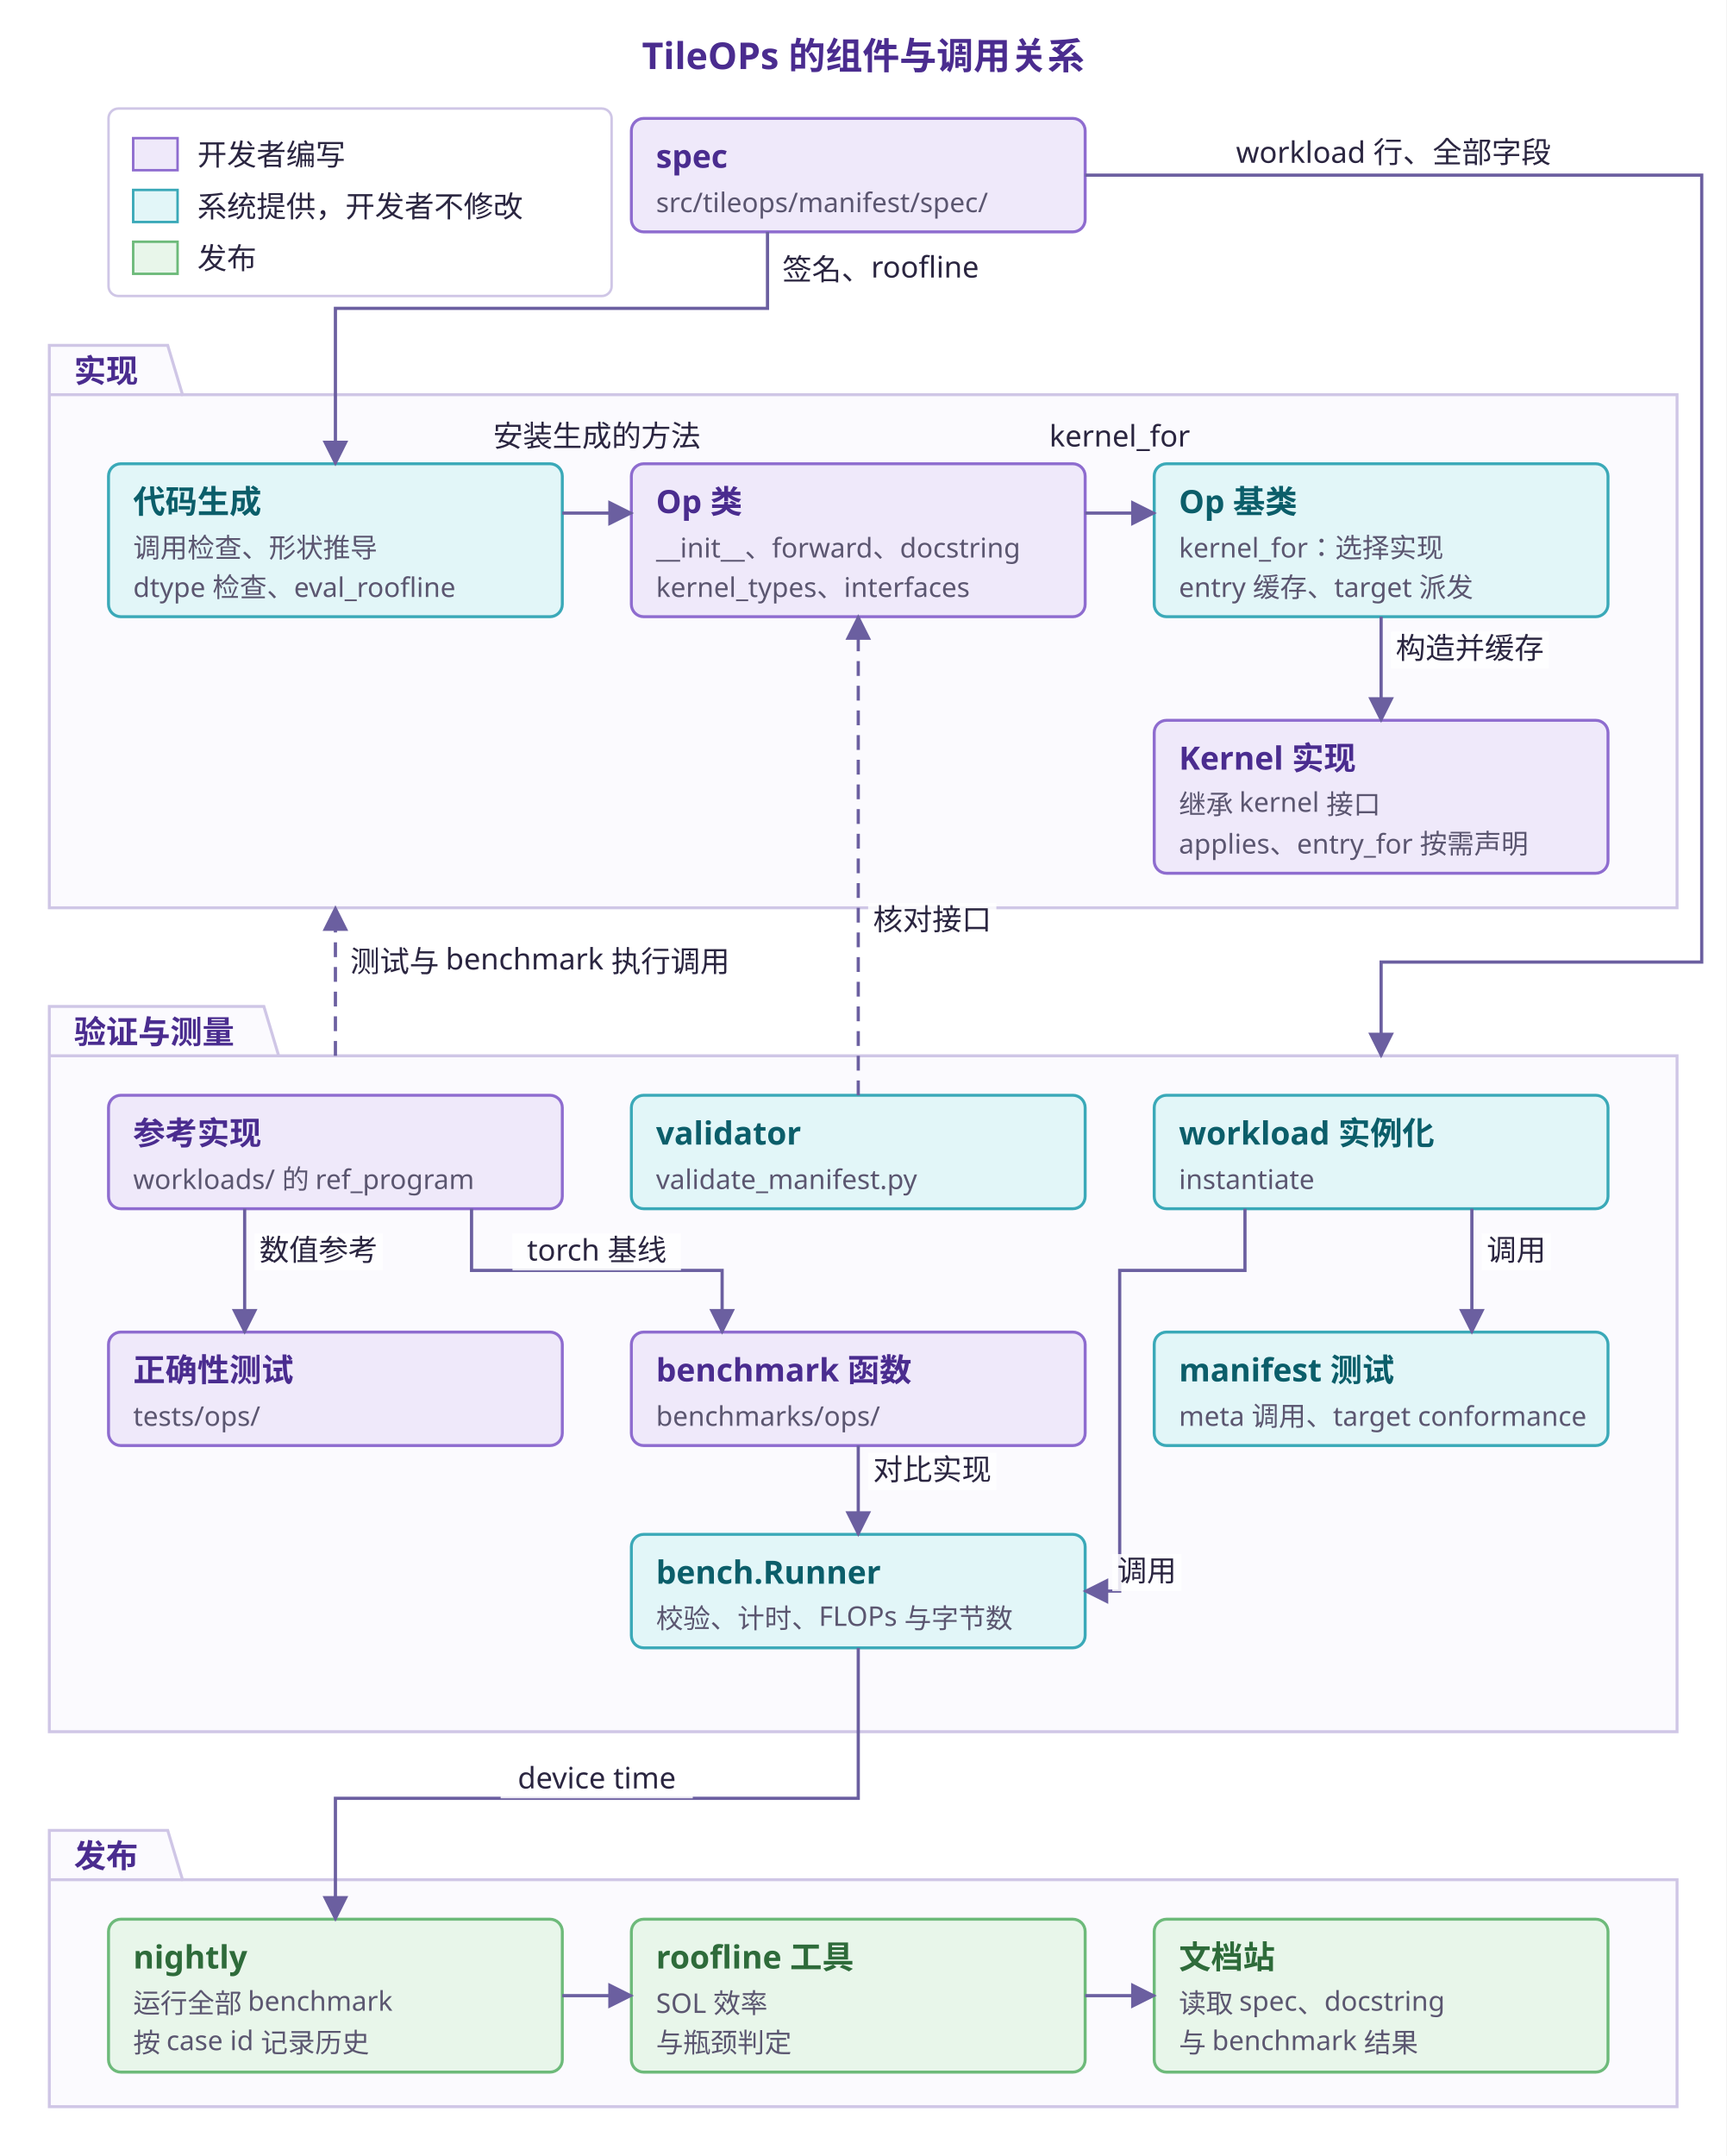
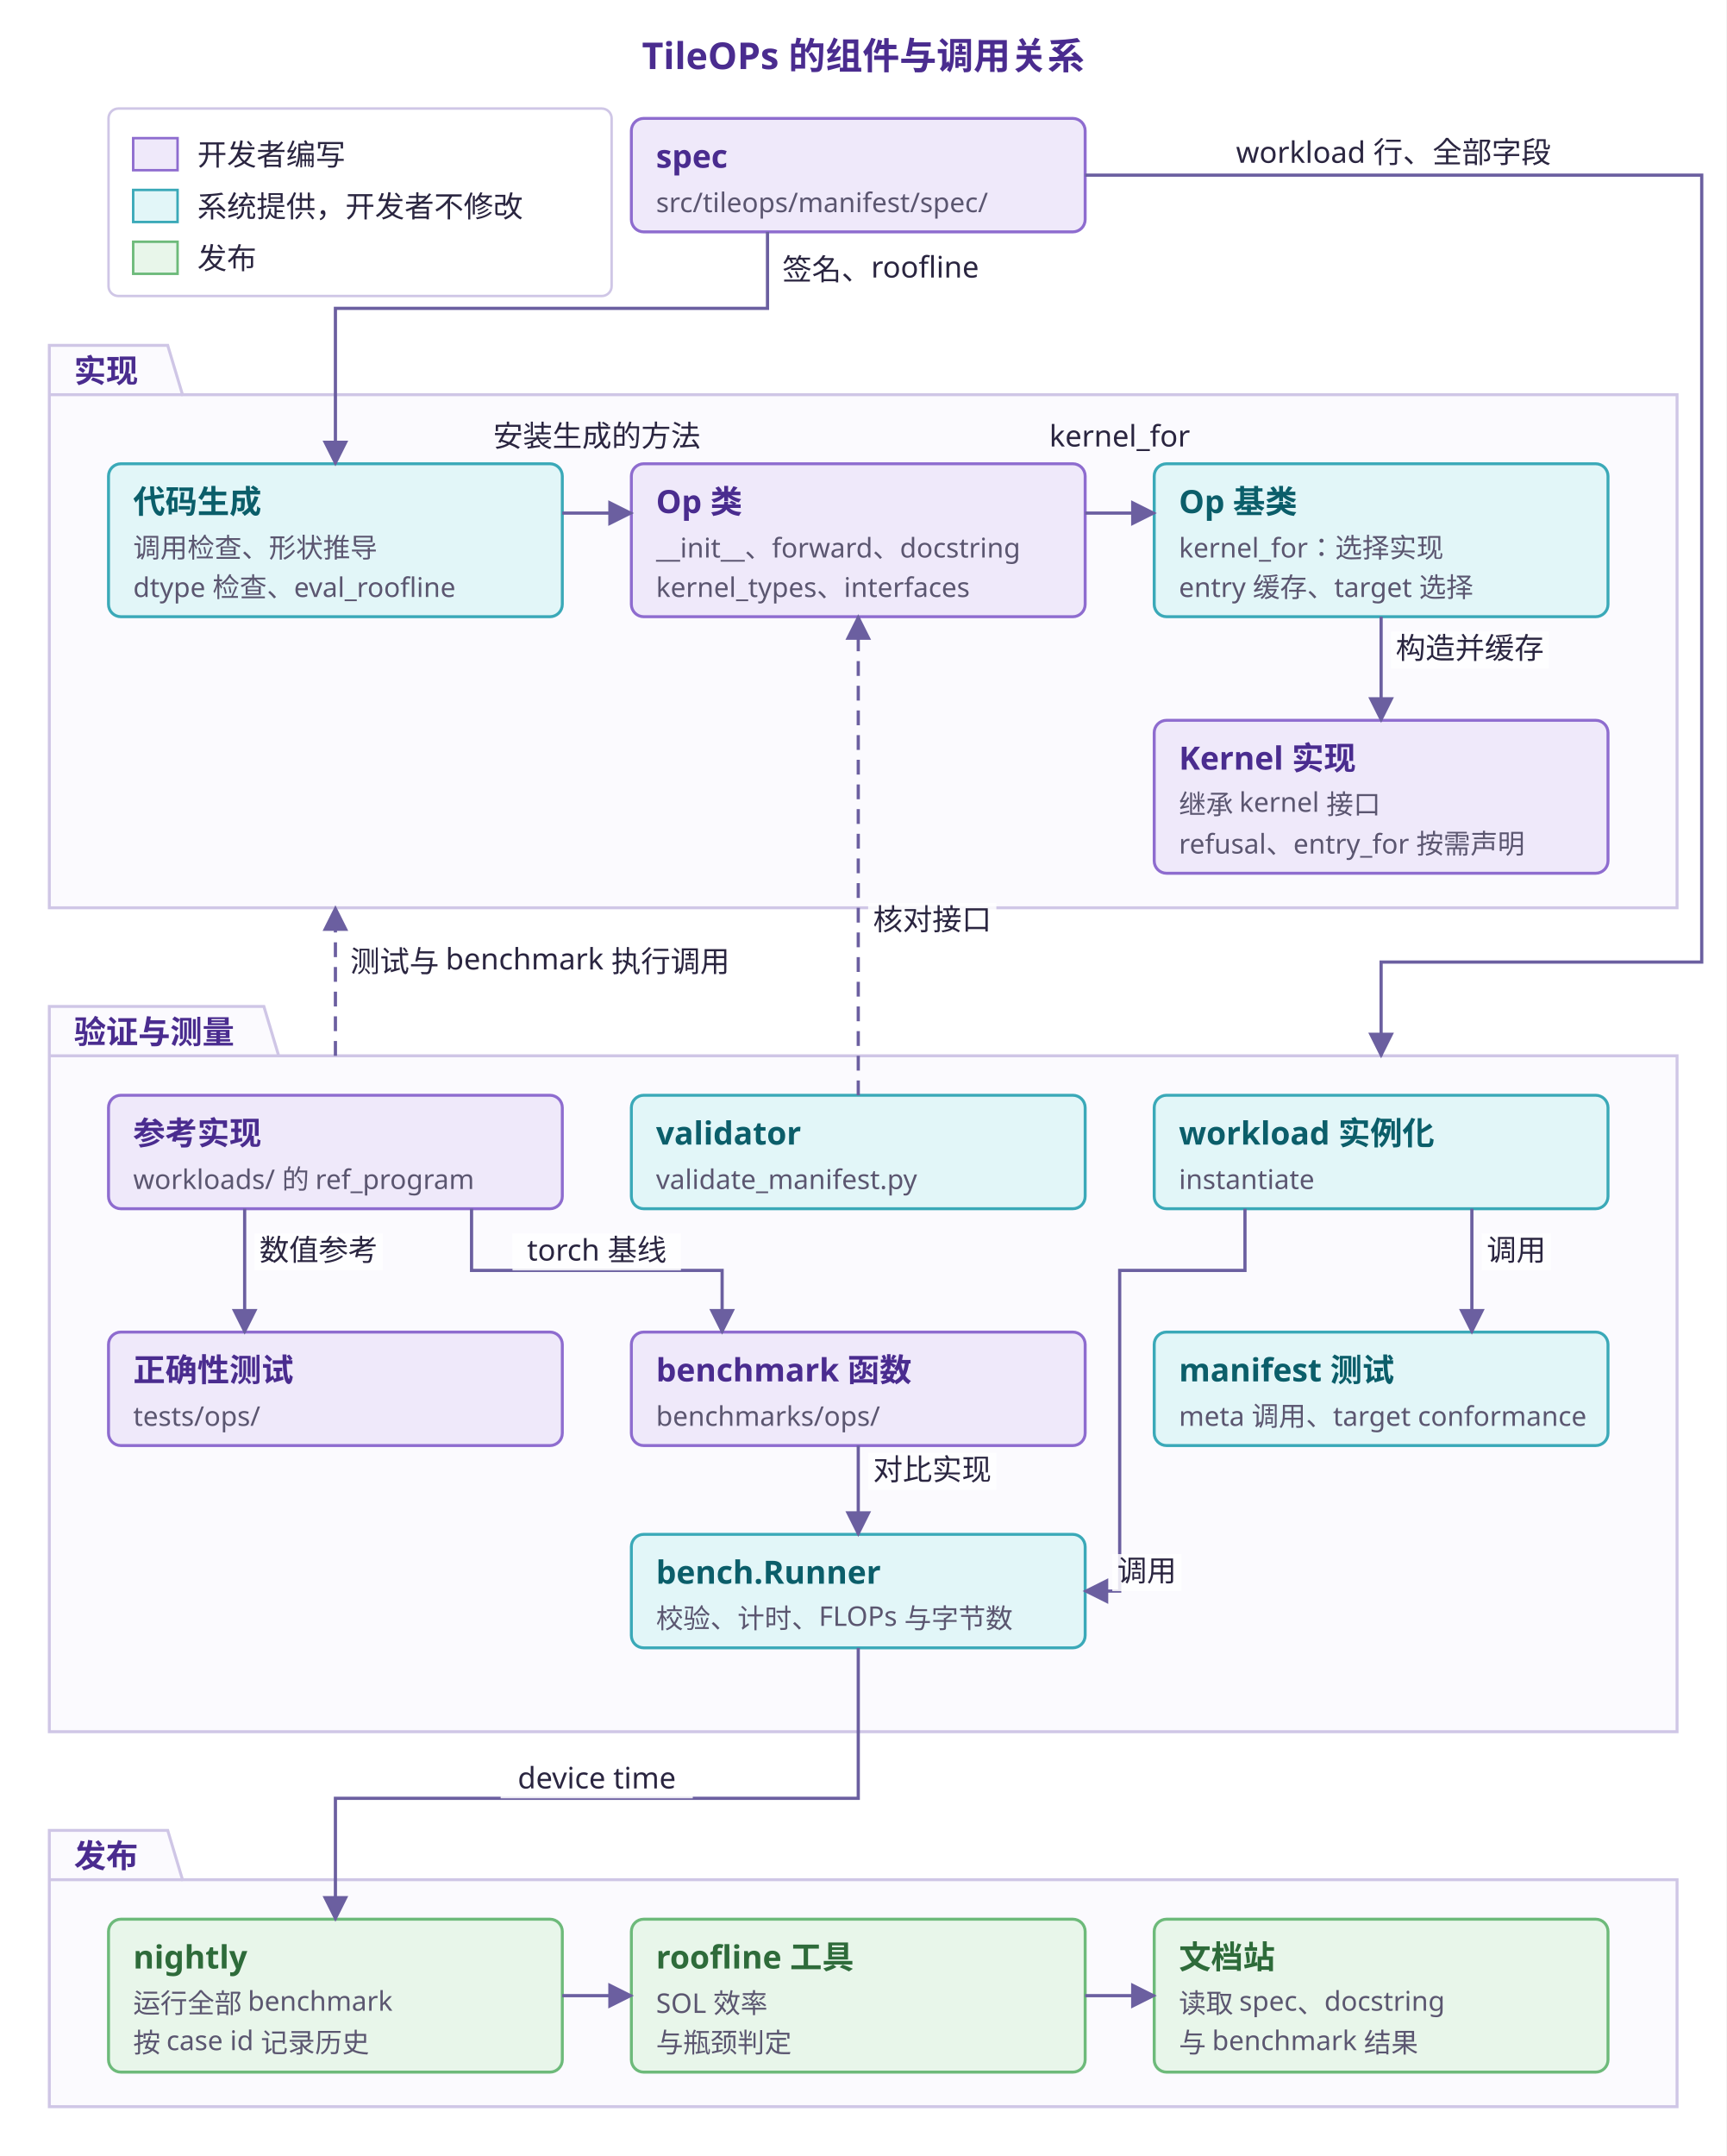
<svg xmlns="http://www.w3.org/2000/svg" viewBox="0 0 700 874" width="700" height="874" font-family="'Noto Sans SC','PingFang SC','Microsoft YaHei',sans-serif">
  <defs>
    <marker id="arrow" viewBox="0 0 10 10" refX="9" refY="5" markerWidth="8" markerHeight="8" orient="auto-start-reverse">
      <path d="M0,0 L10,5 L0,10 z" fill="#6B5FA0" />
    </marker>
  </defs>
  <rect width="700" height="874" fill="#FFFFFF" />
  <text x="350.0" y="28.0" font-size="15" font-weight="bold" fill="#4A2C8F" text-anchor="middle">TileOPs 的组件与调用关系</text>
  <rect x="256" y="48" width="184" height="46" rx="5" fill="#EFE9FA" stroke="#8E6CCF" stroke-width="1.2" />
  <text x="266.0" y="68.0" font-size="13" font-weight="bold" fill="#4A2C8F" text-anchor="start">spec</text>
  <text x="266.0" y="86.0" font-size="11" font-weight="normal" fill="#5B5670" text-anchor="start">src/tileops/manifest/spec/</text>
  <rect x="44" y="44" width="204" height="76" rx="4" fill="#FFFFFF" stroke="#CFC6E6" stroke-width="1" />
  <rect x="54" y="56" width="18" height="13" fill="#EFE9FA" stroke="#8E6CCF" stroke-width="1" />
  <text x="80.0" y="67.0" font-size="12" font-weight="normal" fill="#2A2540" text-anchor="start">开发者编写</text>
  <rect x="54" y="77" width="18" height="13" fill="#E2F6F8" stroke="#3AA9B8" stroke-width="1" />
  <text x="80.0" y="88.0" font-size="12" font-weight="normal" fill="#2A2540" text-anchor="start">系统提供，开发者不修改</text>
  <rect x="54" y="98" width="18" height="13" fill="#E8F6EA" stroke="#6DBA7A" stroke-width="1" />
  <text x="80.0" y="109.0" font-size="12" font-weight="normal" fill="#2A2540" text-anchor="start">发布</text>
  <path d="M20,140 h48.0 l6,20 H680 V368 H20 Z" fill="#FBFAFE" stroke="#CFC6E6" stroke-width="1.2" />
  <line x1="20" y1="160" x2="74.0" y2="160" stroke="#CFC6E6" stroke-width="1.2" />
  <text x="30.0" y="155.0" font-size="13" font-weight="bold" fill="#4A2C8F" text-anchor="start">实现</text>
  <rect x="44" y="188" width="184" height="62" rx="5" fill="#E2F6F8" stroke="#3AA9B8" stroke-width="1.2" />
  <text x="54.0" y="208.0" font-size="13" font-weight="bold" fill="#0B5E6A" text-anchor="start">代码生成</text>
  <text x="54.0" y="226.0" font-size="11" font-weight="normal" fill="#5B5670" text-anchor="start">调用检查、形状推导</text>
  <text x="54.0" y="242.0" font-size="11" font-weight="normal" fill="#5B5670" text-anchor="start">dtype 检查、eval_roofline</text>
  <rect x="256" y="188" width="184" height="62" rx="5" fill="#EFE9FA" stroke="#8E6CCF" stroke-width="1.2" />
  <text x="266.0" y="208.0" font-size="13" font-weight="bold" fill="#4A2C8F" text-anchor="start">Op 类</text>
  <text x="266.0" y="226.0" font-size="11" font-weight="normal" fill="#5B5670" text-anchor="start">__init__、forward、docstring</text>
  <text x="266.0" y="242.0" font-size="11" font-weight="normal" fill="#5B5670" text-anchor="start">kernel_types、interfaces</text>
  <rect x="468" y="188" width="184" height="62" rx="5" fill="#E2F6F8" stroke="#3AA9B8" stroke-width="1.2" />
  <text x="478.0" y="208.0" font-size="13" font-weight="bold" fill="#0B5E6A" text-anchor="start">Op 基类</text>
  <text x="478.0" y="226.0" font-size="11" font-weight="normal" fill="#5B5670" text-anchor="start">kernel_for：选择实现</text>
-   <text x="478.0" y="242.0" font-size="11" font-weight="normal" fill="#5B5670" text-anchor="start">entry 缓存、target 派发</text>
+   <text x="478.0" y="242.0" font-size="11" font-weight="normal" fill="#5B5670" text-anchor="start">entry 缓存、target 选择</text>
  <rect x="468" y="292" width="184" height="62" rx="5" fill="#EFE9FA" stroke="#8E6CCF" stroke-width="1.2" />
  <text x="478.0" y="312.0" font-size="13" font-weight="bold" fill="#4A2C8F" text-anchor="start">Kernel 实现</text>
  <text x="478.0" y="330.0" font-size="11" font-weight="normal" fill="#5B5670" text-anchor="start">继承 kernel 接口</text>
-   <text x="478.0" y="346.0" font-size="11" font-weight="normal" fill="#5B5670" text-anchor="start">applies、entry_for 按需声明</text>
+   <text x="478.0" y="346.0" font-size="11" font-weight="normal" fill="#5B5670" text-anchor="start">refusal、entry_for 按需声明</text>
  <path d="M20,408 h87.0 l6,20 H680 V702 H20 Z" fill="#FBFAFE" stroke="#CFC6E6" stroke-width="1.2" />
  <line x1="20" y1="428" x2="113.0" y2="428" stroke="#CFC6E6" stroke-width="1.2" />
  <text x="30.0" y="423.0" font-size="13" font-weight="bold" fill="#4A2C8F" text-anchor="start">验证与测量</text>
  <rect x="44" y="444" width="184" height="46" rx="5" fill="#EFE9FA" stroke="#8E6CCF" stroke-width="1.2" />
  <text x="54.0" y="464.0" font-size="13" font-weight="bold" fill="#4A2C8F" text-anchor="start">参考实现</text>
  <text x="54.0" y="482.0" font-size="11" font-weight="normal" fill="#5B5670" text-anchor="start">workloads/ 的 ref_program</text>
  <rect x="256" y="444" width="184" height="46" rx="5" fill="#E2F6F8" stroke="#3AA9B8" stroke-width="1.2" />
  <text x="266.0" y="464.0" font-size="13" font-weight="bold" fill="#0B5E6A" text-anchor="start">validator</text>
  <text x="266.0" y="482.0" font-size="11" font-weight="normal" fill="#5B5670" text-anchor="start">validate_manifest.py</text>
  <rect x="468" y="444" width="184" height="46" rx="5" fill="#E2F6F8" stroke="#3AA9B8" stroke-width="1.2" />
  <text x="478.0" y="464.0" font-size="13" font-weight="bold" fill="#0B5E6A" text-anchor="start">workload 实例化</text>
  <text x="478.0" y="482.0" font-size="11" font-weight="normal" fill="#5B5670" text-anchor="start">instantiate</text>
  <rect x="44" y="540" width="184" height="46" rx="5" fill="#EFE9FA" stroke="#8E6CCF" stroke-width="1.2" />
  <text x="54.0" y="560.0" font-size="13" font-weight="bold" fill="#4A2C8F" text-anchor="start">正确性测试</text>
  <text x="54.0" y="578.0" font-size="11" font-weight="normal" fill="#5B5670" text-anchor="start">tests/ops/</text>
  <rect x="256" y="540" width="184" height="46" rx="5" fill="#EFE9FA" stroke="#8E6CCF" stroke-width="1.2" />
  <text x="266.0" y="560.0" font-size="13" font-weight="bold" fill="#4A2C8F" text-anchor="start">benchmark 函数</text>
  <text x="266.0" y="578.0" font-size="11" font-weight="normal" fill="#5B5670" text-anchor="start">benchmarks/ops/</text>
  <rect x="468" y="540" width="184" height="46" rx="5" fill="#E2F6F8" stroke="#3AA9B8" stroke-width="1.2" />
  <text x="478.0" y="560.0" font-size="13" font-weight="bold" fill="#0B5E6A" text-anchor="start">manifest 测试</text>
  <text x="478.0" y="578.0" font-size="11" font-weight="normal" fill="#5B5670" text-anchor="start">meta 调用、target conformance</text>
  <rect x="256" y="622" width="184" height="46" rx="5" fill="#E2F6F8" stroke="#3AA9B8" stroke-width="1.2" />
  <text x="266.0" y="642.0" font-size="13" font-weight="bold" fill="#0B5E6A" text-anchor="start">bench.Runner</text>
  <text x="266.0" y="660.0" font-size="11" font-weight="normal" fill="#5B5670" text-anchor="start">校验、计时、FLOPs 与字节数</text>
  <path d="M20,742 h48.0 l6,20 H680 V854 H20 Z" fill="#FBFAFE" stroke="#CFC6E6" stroke-width="1.2" />
  <line x1="20" y1="762" x2="74.0" y2="762" stroke="#CFC6E6" stroke-width="1.2" />
  <text x="30.0" y="757.0" font-size="13" font-weight="bold" fill="#4A2C8F" text-anchor="start">发布</text>
  <rect x="44" y="778" width="184" height="62" rx="5" fill="#E8F6EA" stroke="#6DBA7A" stroke-width="1.2" />
  <text x="54.0" y="798.0" font-size="13" font-weight="bold" fill="#2E6B3A" text-anchor="start">nightly</text>
  <text x="54.0" y="816.0" font-size="11" font-weight="normal" fill="#5B5670" text-anchor="start">运行全部 benchmark</text>
  <text x="54.0" y="832.0" font-size="11" font-weight="normal" fill="#5B5670" text-anchor="start">按 case id 记录历史</text>
  <rect x="256" y="778" width="184" height="62" rx="5" fill="#E8F6EA" stroke="#6DBA7A" stroke-width="1.2" />
  <text x="266.0" y="798.0" font-size="13" font-weight="bold" fill="#2E6B3A" text-anchor="start">roofline 工具</text>
  <text x="266.0" y="816.0" font-size="11" font-weight="normal" fill="#5B5670" text-anchor="start">SOL 效率</text>
  <text x="266.0" y="832.0" font-size="11" font-weight="normal" fill="#5B5670" text-anchor="start">与瓶颈判定</text>
  <rect x="468" y="778" width="184" height="62" rx="5" fill="#E8F6EA" stroke="#6DBA7A" stroke-width="1.2" />
  <text x="478.0" y="798.0" font-size="13" font-weight="bold" fill="#2E6B3A" text-anchor="start">文档站</text>
  <text x="478.0" y="816.0" font-size="11" font-weight="normal" fill="#5B5670" text-anchor="start">读取 spec、docstring</text>
  <text x="478.0" y="832.0" font-size="11" font-weight="normal" fill="#5B5670" text-anchor="start">与 benchmark 结果</text>
  <path d="M311.2,94.0 L311.2,125.0 L136.0,125.0 L136.0,188.0" fill="none" stroke="#6B5FA0" stroke-width="1.3" marker-end="url(#arrow)" />
  <rect x="315.2" y="102.5" width="93.8" height="15" fill="#FFFFFF" fill-opacity="0.85" />
  <text x="317.2" y="113.5" font-size="12" font-weight="normal" fill="#2A2540" text-anchor="start">签名、roofline</text>
  <path d="M440.0,71.0 L690.0,71.0 L690.0,390.0 L560.0,390.0 L560.0,428.0" fill="none" stroke="#6B5FA0" stroke-width="1.3" marker-end="url(#arrow)" />
  <rect x="496.8" y="55.0" width="136.5" height="15" fill="#FFFFFF" fill-opacity="0.85" />
  <text x="565.0" y="66.0" font-size="12" font-weight="normal" fill="#2A2540" text-anchor="middle">workload 行、全部字段</text>
  <path d="M228.0,208.0 L256.0,208.0" fill="none" stroke="#6B5FA0" stroke-width="1.3" marker-end="url(#arrow)" />
  <path d="M440.0,208.0 L468.0,208.0" fill="none" stroke="#6B5FA0" stroke-width="1.3" marker-end="url(#arrow)" />
  <text x="242.0" y="181.0" font-size="12" font-weight="normal" fill="#2A2540" text-anchor="middle">安装生成的方法</text>
  <text x="454.0" y="181.0" font-size="12" font-weight="normal" fill="#2A2540" text-anchor="middle">kernel_for</text>
  <path d="M560.0,250.0 L560.0,292.0" fill="none" stroke="#6B5FA0" stroke-width="1.3" marker-end="url(#arrow)" />
  <rect x="564.0" y="256.0" width="64.0" height="15" fill="#FFFFFF" fill-opacity="0.85" />
  <text x="566.0" y="267.0" font-size="12" font-weight="normal" fill="#2A2540" text-anchor="start">构造并缓存</text>
  <path d="M136.0,428.0 L136.0,368.0" fill="none" stroke="#6B5FA0" stroke-width="1.3" stroke-dasharray="6,4" marker-end="url(#arrow)" />
  <rect x="140.0" y="383.0" width="161.9" height="15" fill="#FFFFFF" fill-opacity="0.85" />
  <text x="142.0" y="394.0" font-size="12" font-weight="normal" fill="#2A2540" text-anchor="start">测试与 benchmark 执行调用</text>
  <path d="M348.0,444.0 L348.0,250.0" fill="none" stroke="#6B5FA0" stroke-width="1.3" stroke-dasharray="6,4" marker-end="url(#arrow)" />
  <rect x="352.0" y="366.0" width="52.0" height="15" fill="#FFFFFF" fill-opacity="0.85" />
  <text x="354.0" y="377.0" font-size="12" font-weight="normal" fill="#2A2540" text-anchor="start">核对接口</text>
  <path d="M99.2,490.0 L99.2,540.0" fill="none" stroke="#6B5FA0" stroke-width="1.3" marker-end="url(#arrow)" />
  <rect x="103.2" y="500.0" width="52.0" height="15" fill="#FFFFFF" fill-opacity="0.85" />
  <text x="105.2" y="511.0" font-size="12" font-weight="normal" fill="#2A2540" text-anchor="start">数值参考</text>
  <path d="M191.2,490.0 L191.2,515.0 L292.8,515.0 L292.8,540.0" fill="none" stroke="#6B5FA0" stroke-width="1.3" marker-end="url(#arrow)" />
  <rect x="207.8" y="500.0" width="68.3" height="15" fill="#FFFFFF" fill-opacity="0.85" />
  <text x="242.0" y="511.0" font-size="12" font-weight="normal" fill="#2A2540" text-anchor="middle">torch 基线</text>
  <path d="M596.8,490.0 L596.8,540.0" fill="none" stroke="#6B5FA0" stroke-width="1.3" marker-end="url(#arrow)" />
  <rect x="600.8" y="500.0" width="28.0" height="15" fill="#FFFFFF" fill-opacity="0.85" />
  <text x="602.8" y="511.0" font-size="12" font-weight="normal" fill="#2A2540" text-anchor="start">调用</text>
  <path d="M504.8,490.0 L504.8,515.0 L454.0,515.0 L454.0,645.0 L440.0,645.0" fill="none" stroke="#6B5FA0" stroke-width="1.3" marker-end="url(#arrow)" />
  <rect x="451.0" y="630.0" width="28.0" height="15" fill="#FFFFFF" fill-opacity="0.85" />
  <text x="453.0" y="641.0" font-size="12" font-weight="normal" fill="#2A2540" text-anchor="start">调用</text>
  <path d="M348.0,586.0 L348.0,622.0" fill="none" stroke="#6B5FA0" stroke-width="1.3" marker-end="url(#arrow)" />
  <rect x="352.0" y="589.0" width="52.0" height="15" fill="#FFFFFF" fill-opacity="0.85" />
  <text x="354.0" y="600.0" font-size="12" font-weight="normal" fill="#2A2540" text-anchor="start">对比实现</text>
  <path d="M348.0,668.0 L348.0,729.0 L136.0,729.0 L136.0,778.0" fill="none" stroke="#6B5FA0" stroke-width="1.3" marker-end="url(#arrow)" />
  <rect x="203.0" y="714.0" width="77.9" height="15" fill="#FFFFFF" fill-opacity="0.85" />
  <text x="242.0" y="725.0" font-size="12" font-weight="normal" fill="#2A2540" text-anchor="middle">device time</text>
  <path d="M228.0,809.0 L256.0,809.0" fill="none" stroke="#6B5FA0" stroke-width="1.3" marker-end="url(#arrow)" />
  <path d="M440.0,809.0 L468.0,809.0" fill="none" stroke="#6B5FA0" stroke-width="1.3" marker-end="url(#arrow)" />
</svg>
